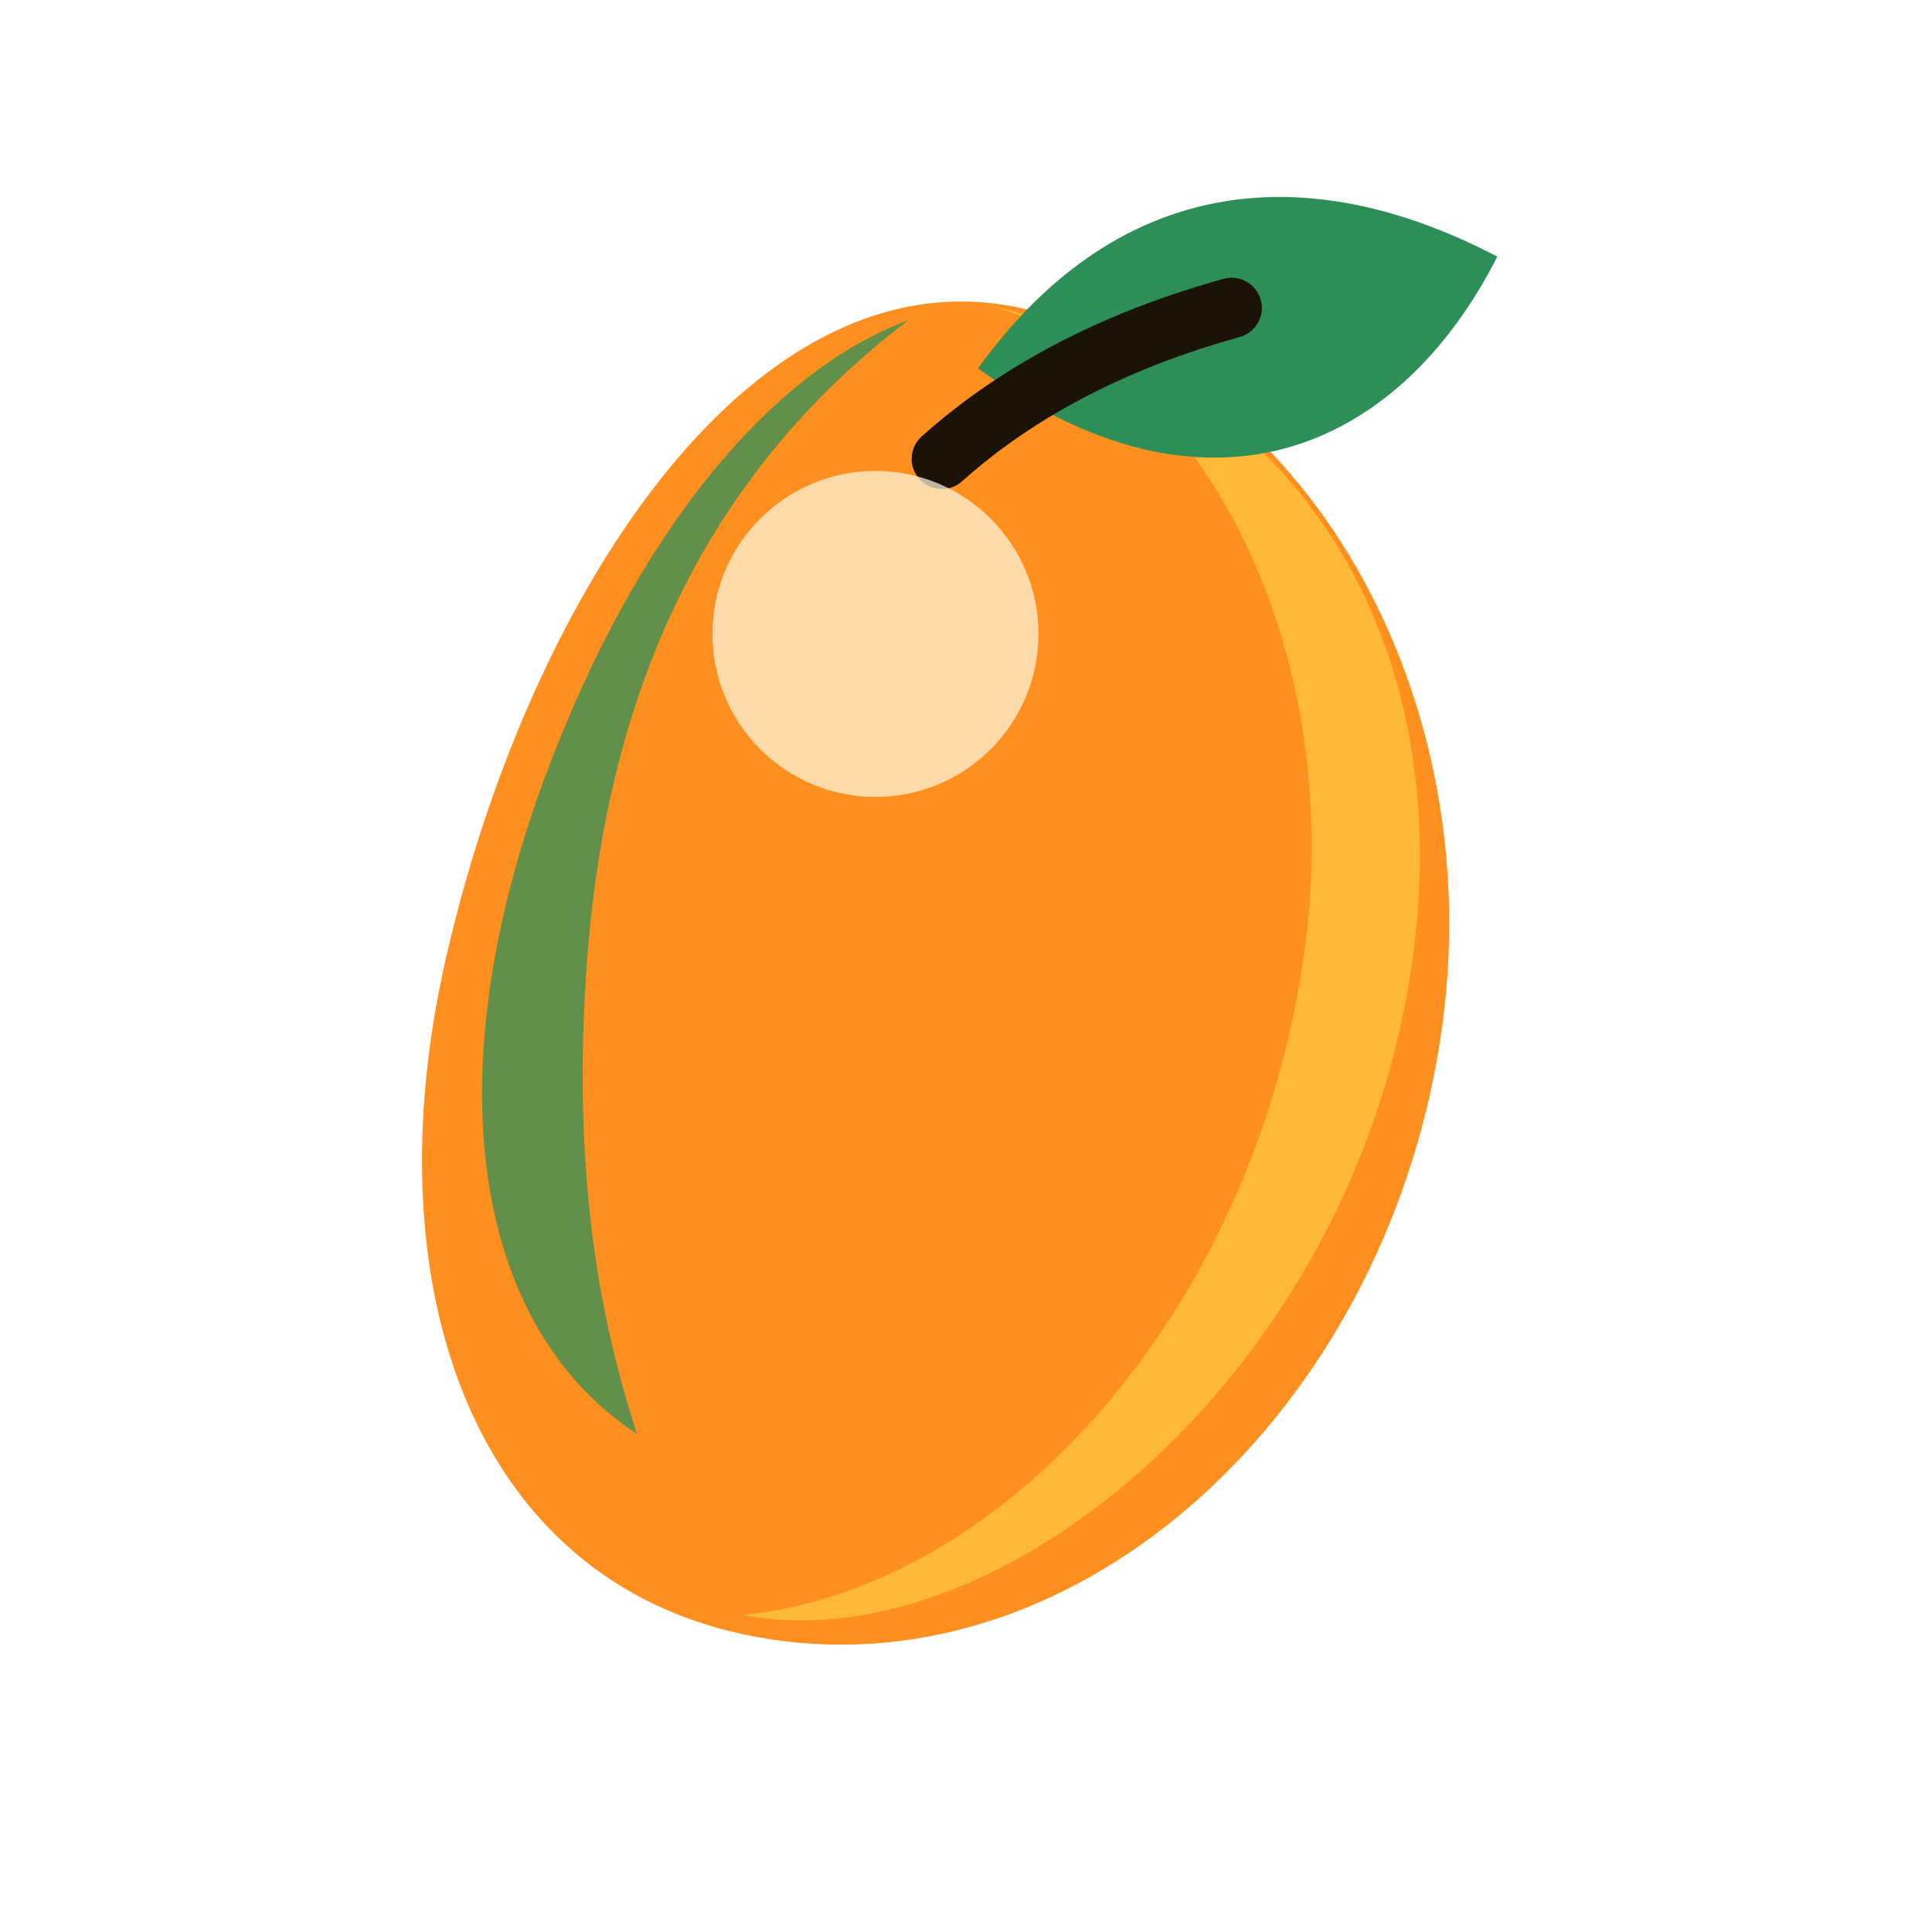
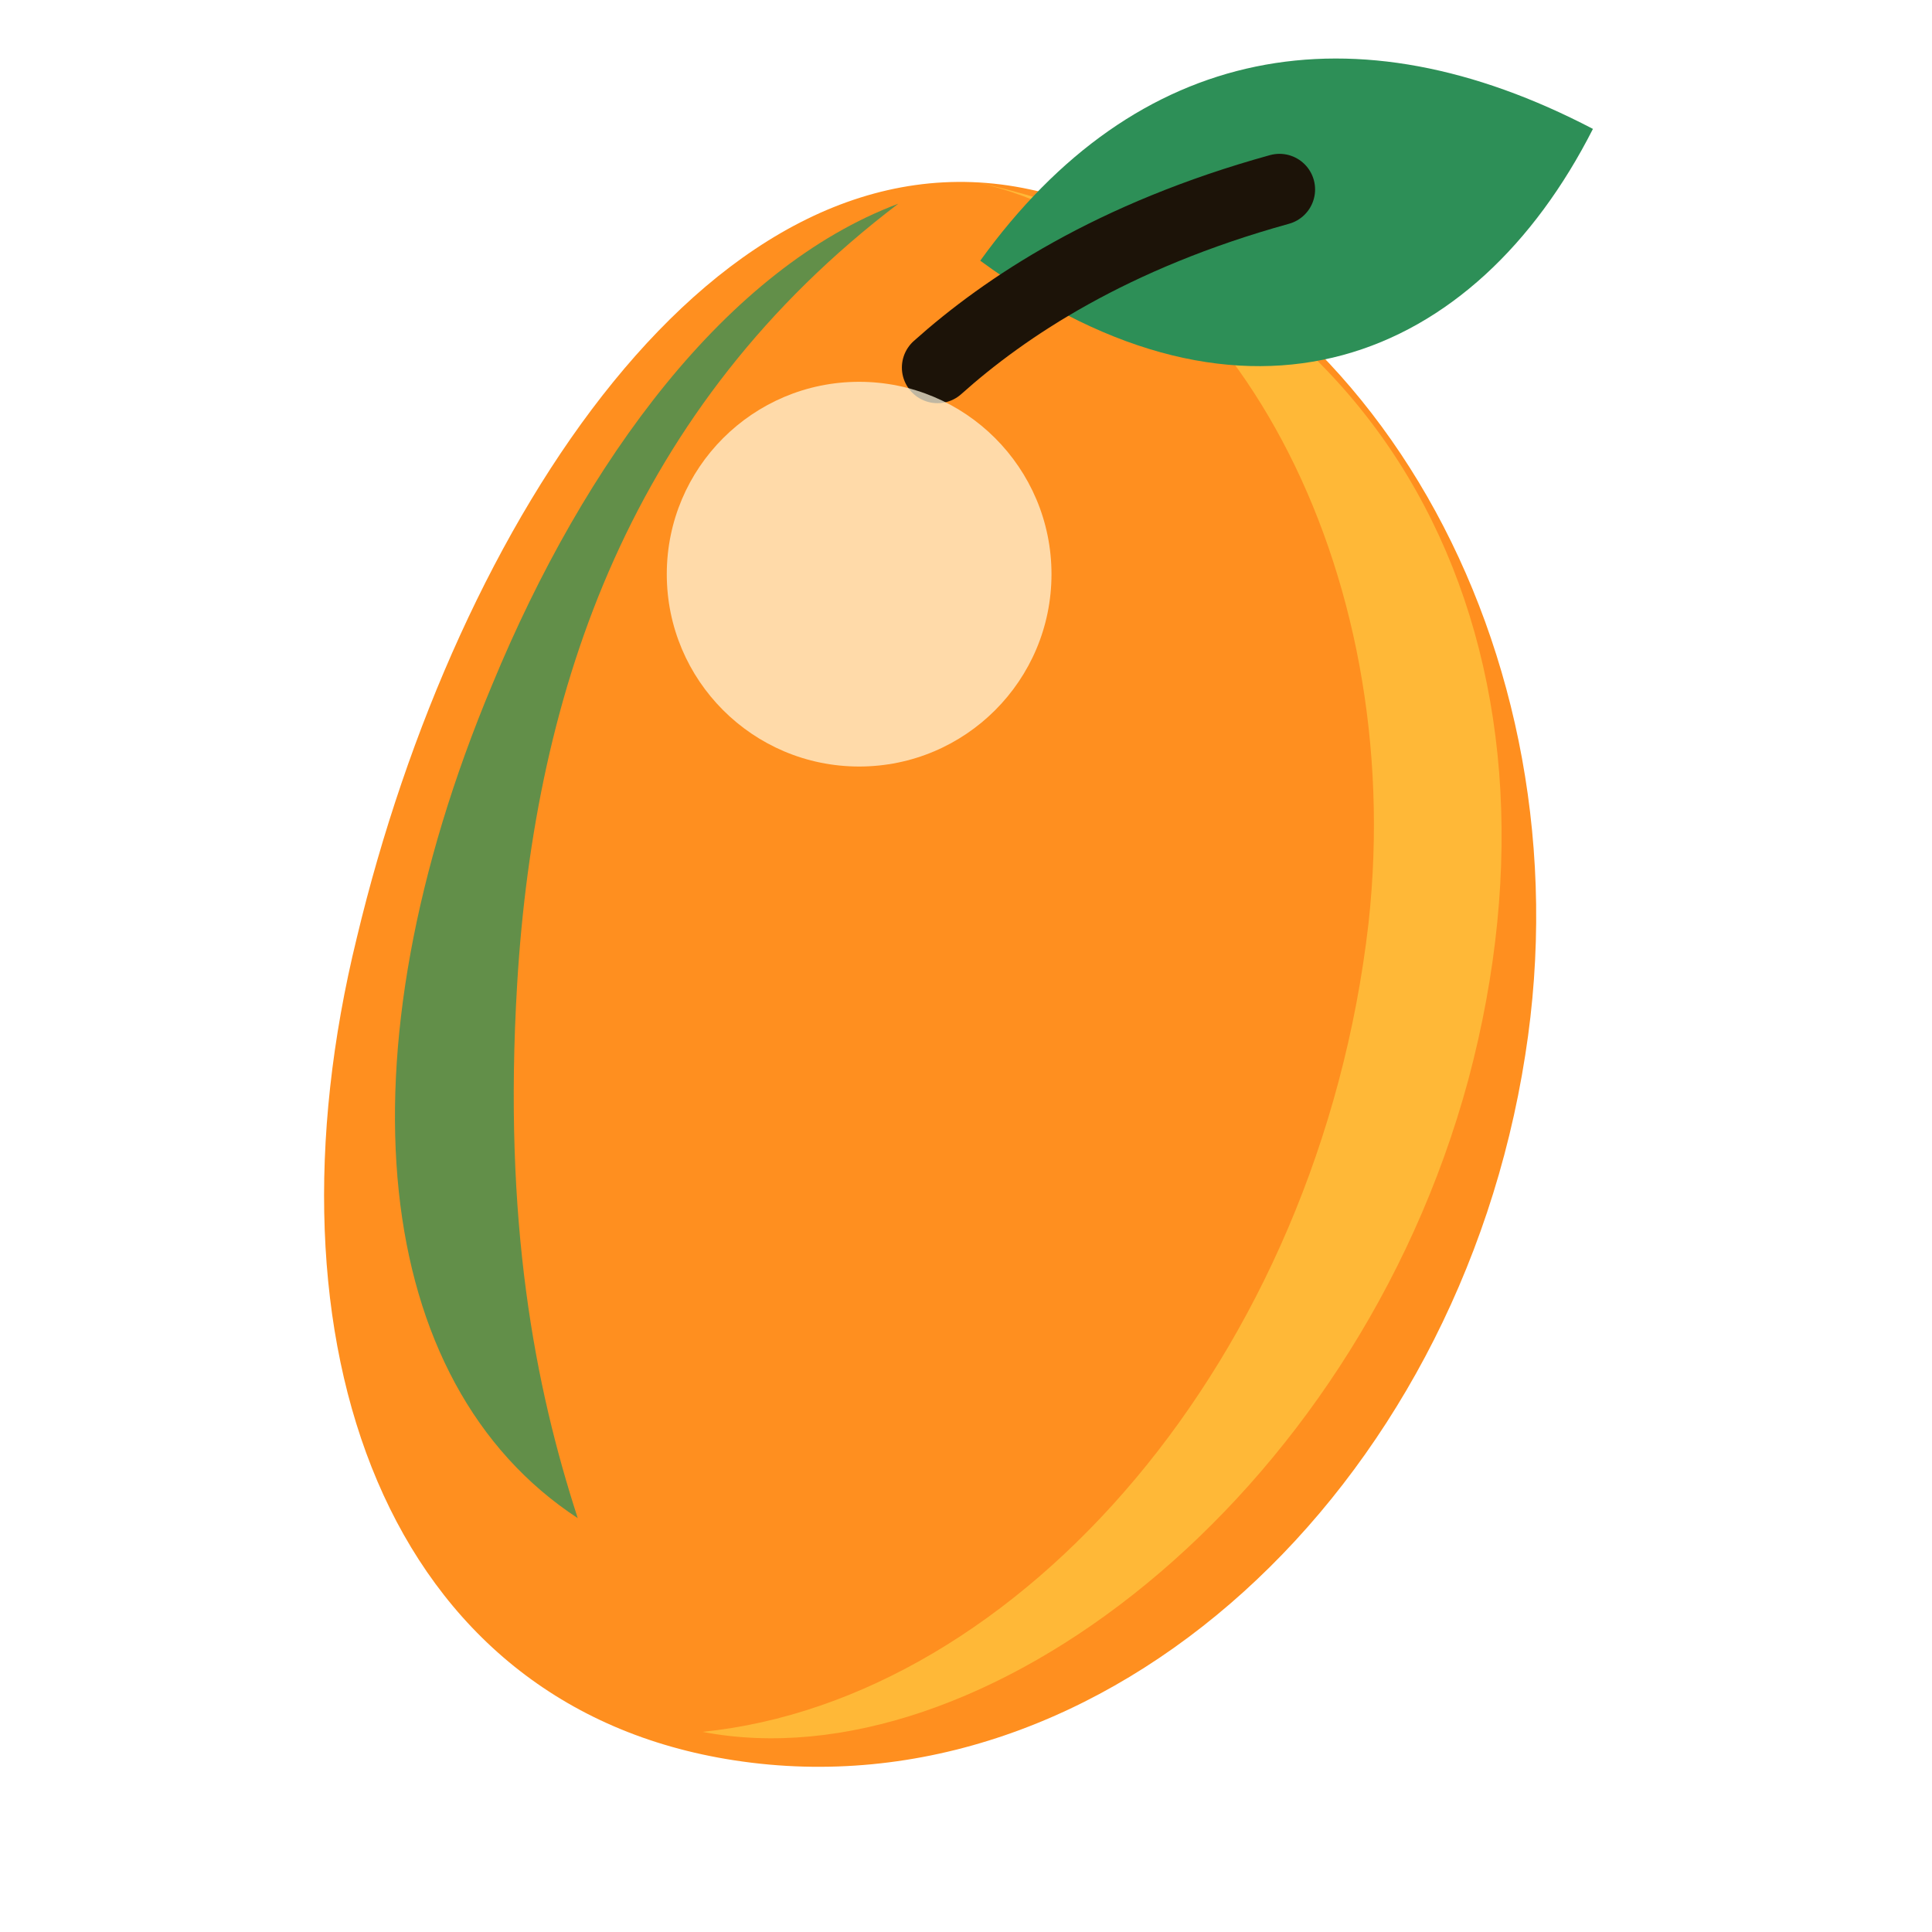
<svg xmlns="http://www.w3.org/2000/svg" viewBox="0 0 64 64" role="img" aria-label="Mango favicon">
-   <path d="M33.8 10.2c9.4 2 15.7 12.9 13.9 24.3-1.9 12.2-11.8 21.4-22.2 19.8-9.8-1.5-13.4-11.7-10.6-23.1 2.8-11.7 10.1-22.9 18.9-21z" fill="#ff8f1f" />
-   <path d="M32.3 10c7.1 1.6 12.1 10.8 11 20.8C41.9 43 33.5 52.6 24.6 53.5c7.8 1.5 18.3-6.5 21.5-18.3 3.2-12-1.9-22.6-13.8-25.2z" fill="#ffc43d" opacity=".78" />
-   <path d="M21.1 47.5c-5.8-3.8-6.8-12.9-2.4-23.4 2.6-6.3 6.6-11.7 11.4-13.5-7.5 5.7-10.2 13.6-10.7 21.9-.4 6.7.5 11.3 1.7 15z" fill="#2d8f57" opacity=".75" />
-   <path d="M32.4 12.2c4.4-6.1 10.5-7.2 17.2-3.7-3.3 6.5-9.7 9.2-17.2 3.7z" fill="#2d8f57" />
-   <path d="M31.2 15.2c1.9-1.7 4.9-3.7 9.6-5" fill="none" stroke="#1c1308" stroke-width="2" stroke-linecap="round" />
-   <circle cx="29" cy="21" r="5.4" fill="#fff7de" opacity=".72" />
+   <g transform="translate(32 32) scale(1.18) translate(-32 -32)">
+     <path d="M33.8 10.2c9.4 2 15.7 12.9 13.9 24.3-1.9 12.2-11.8 21.4-22.2 19.8-9.8-1.5-13.4-11.7-10.6-23.1 2.8-11.7 10.1-22.9 18.9-21z" fill="#ff8f1f" />
+     <path d="M32.3 10c7.1 1.6 12.1 10.8 11 20.8C41.9 43 33.5 52.6 24.6 53.5c7.8 1.5 18.3-6.5 21.5-18.3 3.2-12-1.9-22.6-13.8-25.2z" fill="#ffc43d" opacity=".78" />
+     <path d="M21.1 47.5c-5.8-3.8-6.8-12.9-2.4-23.4 2.6-6.3 6.6-11.7 11.4-13.5-7.5 5.7-10.2 13.6-10.7 21.9-.4 6.7.5 11.3 1.7 15z" fill="#2d8f57" opacity=".75" />
+     <path d="M32.4 12.2c4.4-6.1 10.5-7.2 17.2-3.7-3.3 6.5-9.7 9.2-17.2 3.7z" fill="#2d8f57" />
+     <path d="M31.2 15.2c1.9-1.7 4.9-3.7 9.6-5" fill="none" stroke="#1c1308" stroke-width="2" stroke-linecap="round" />
+     <circle cx="29" cy="21" r="5.4" fill="#fff7de" opacity=".72" />
+   </g>
</svg>
